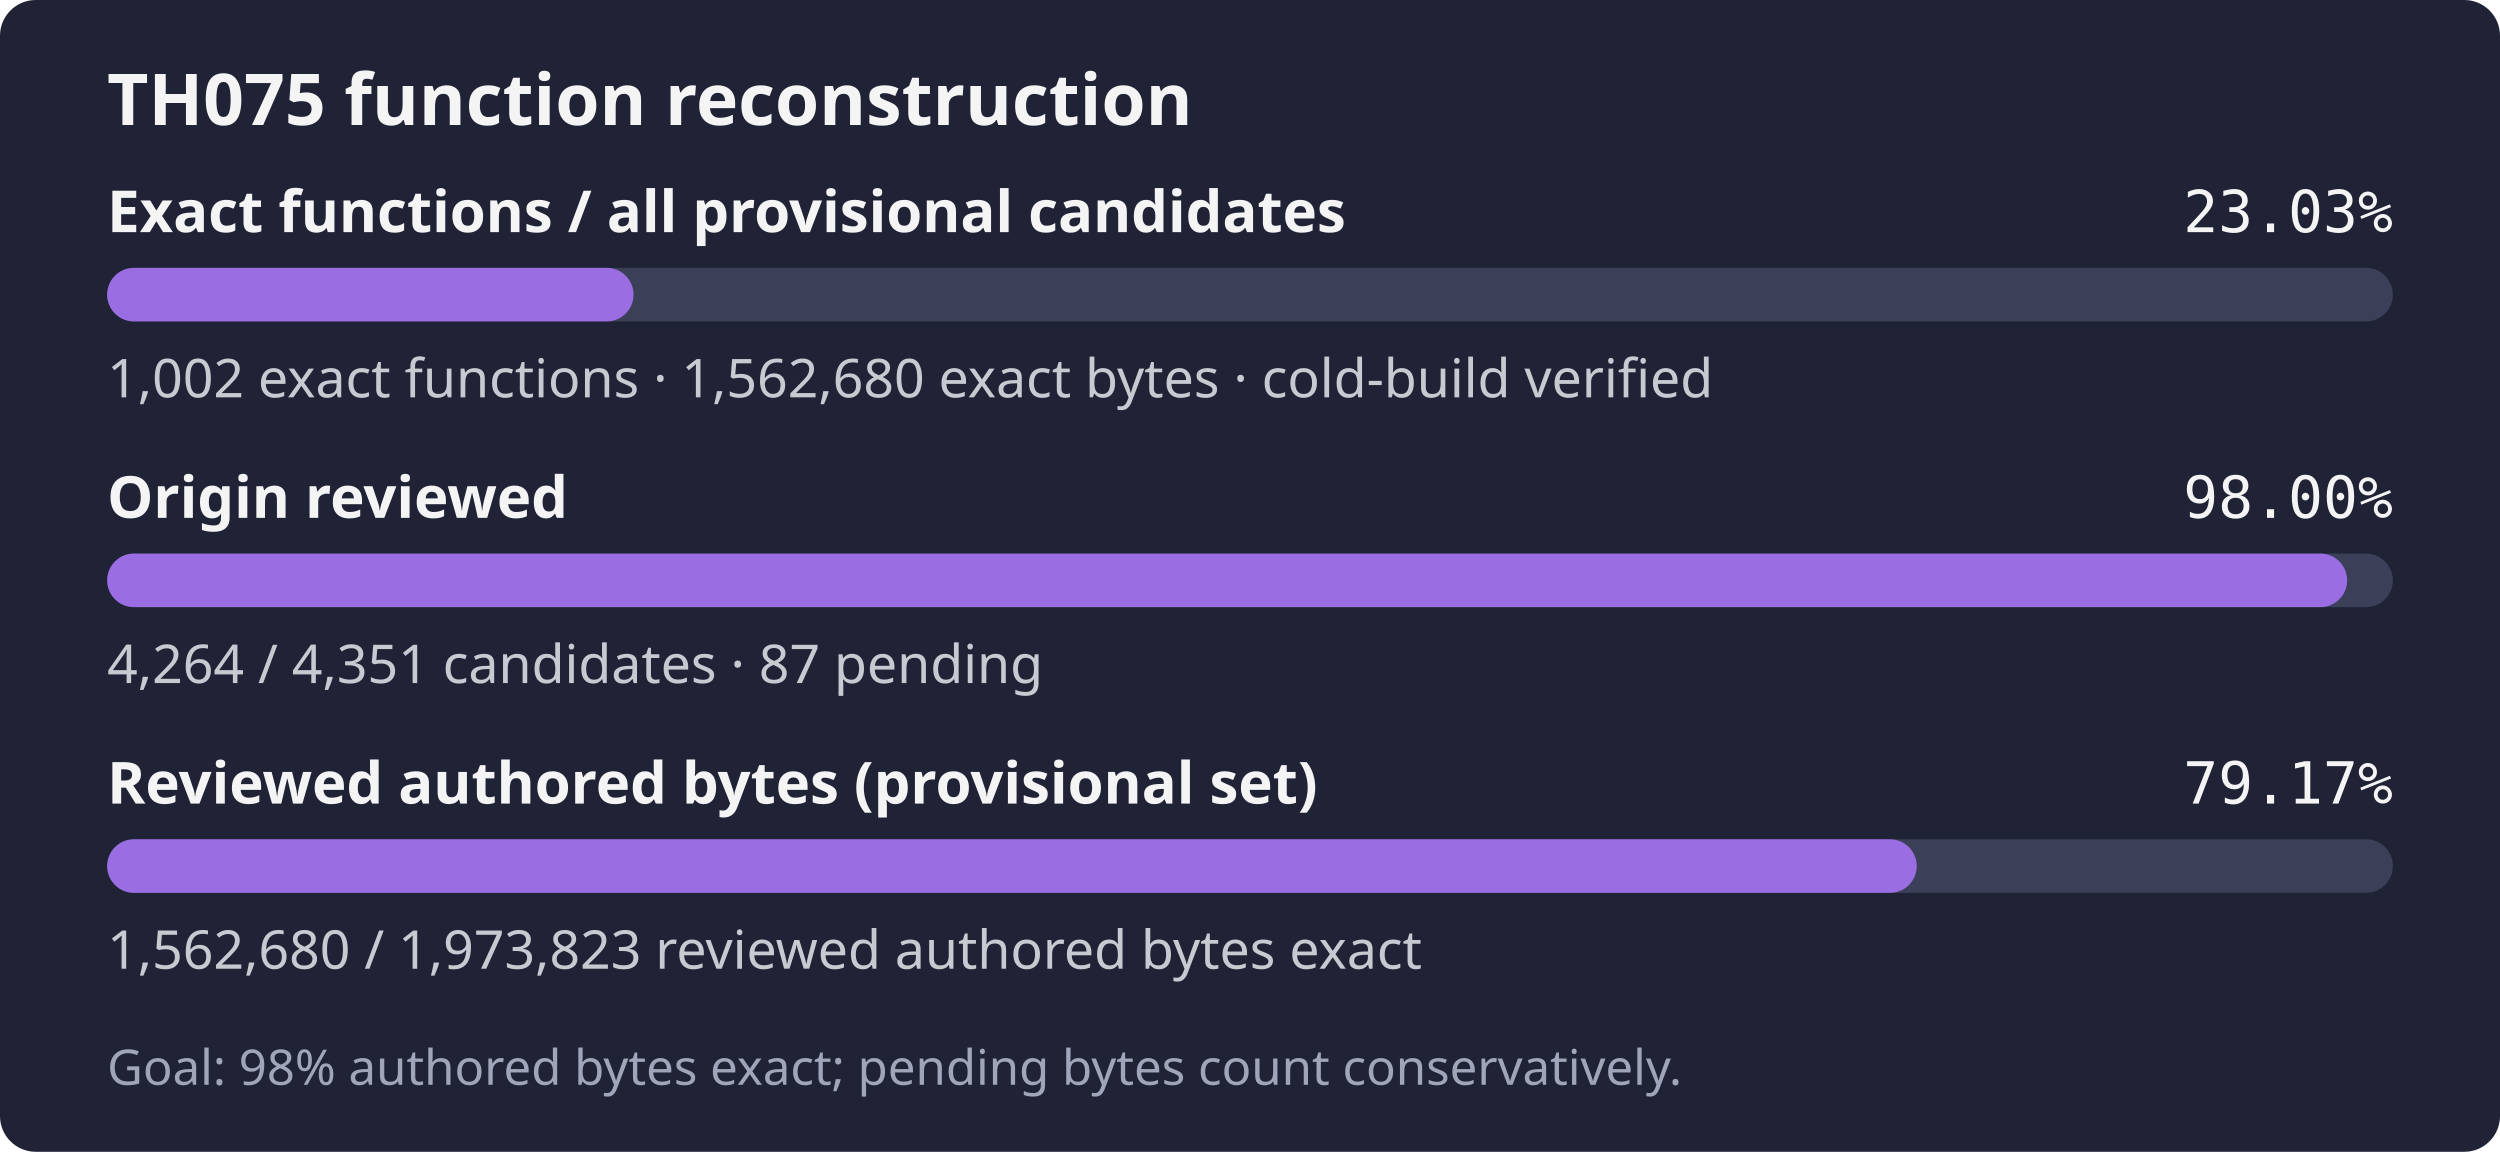
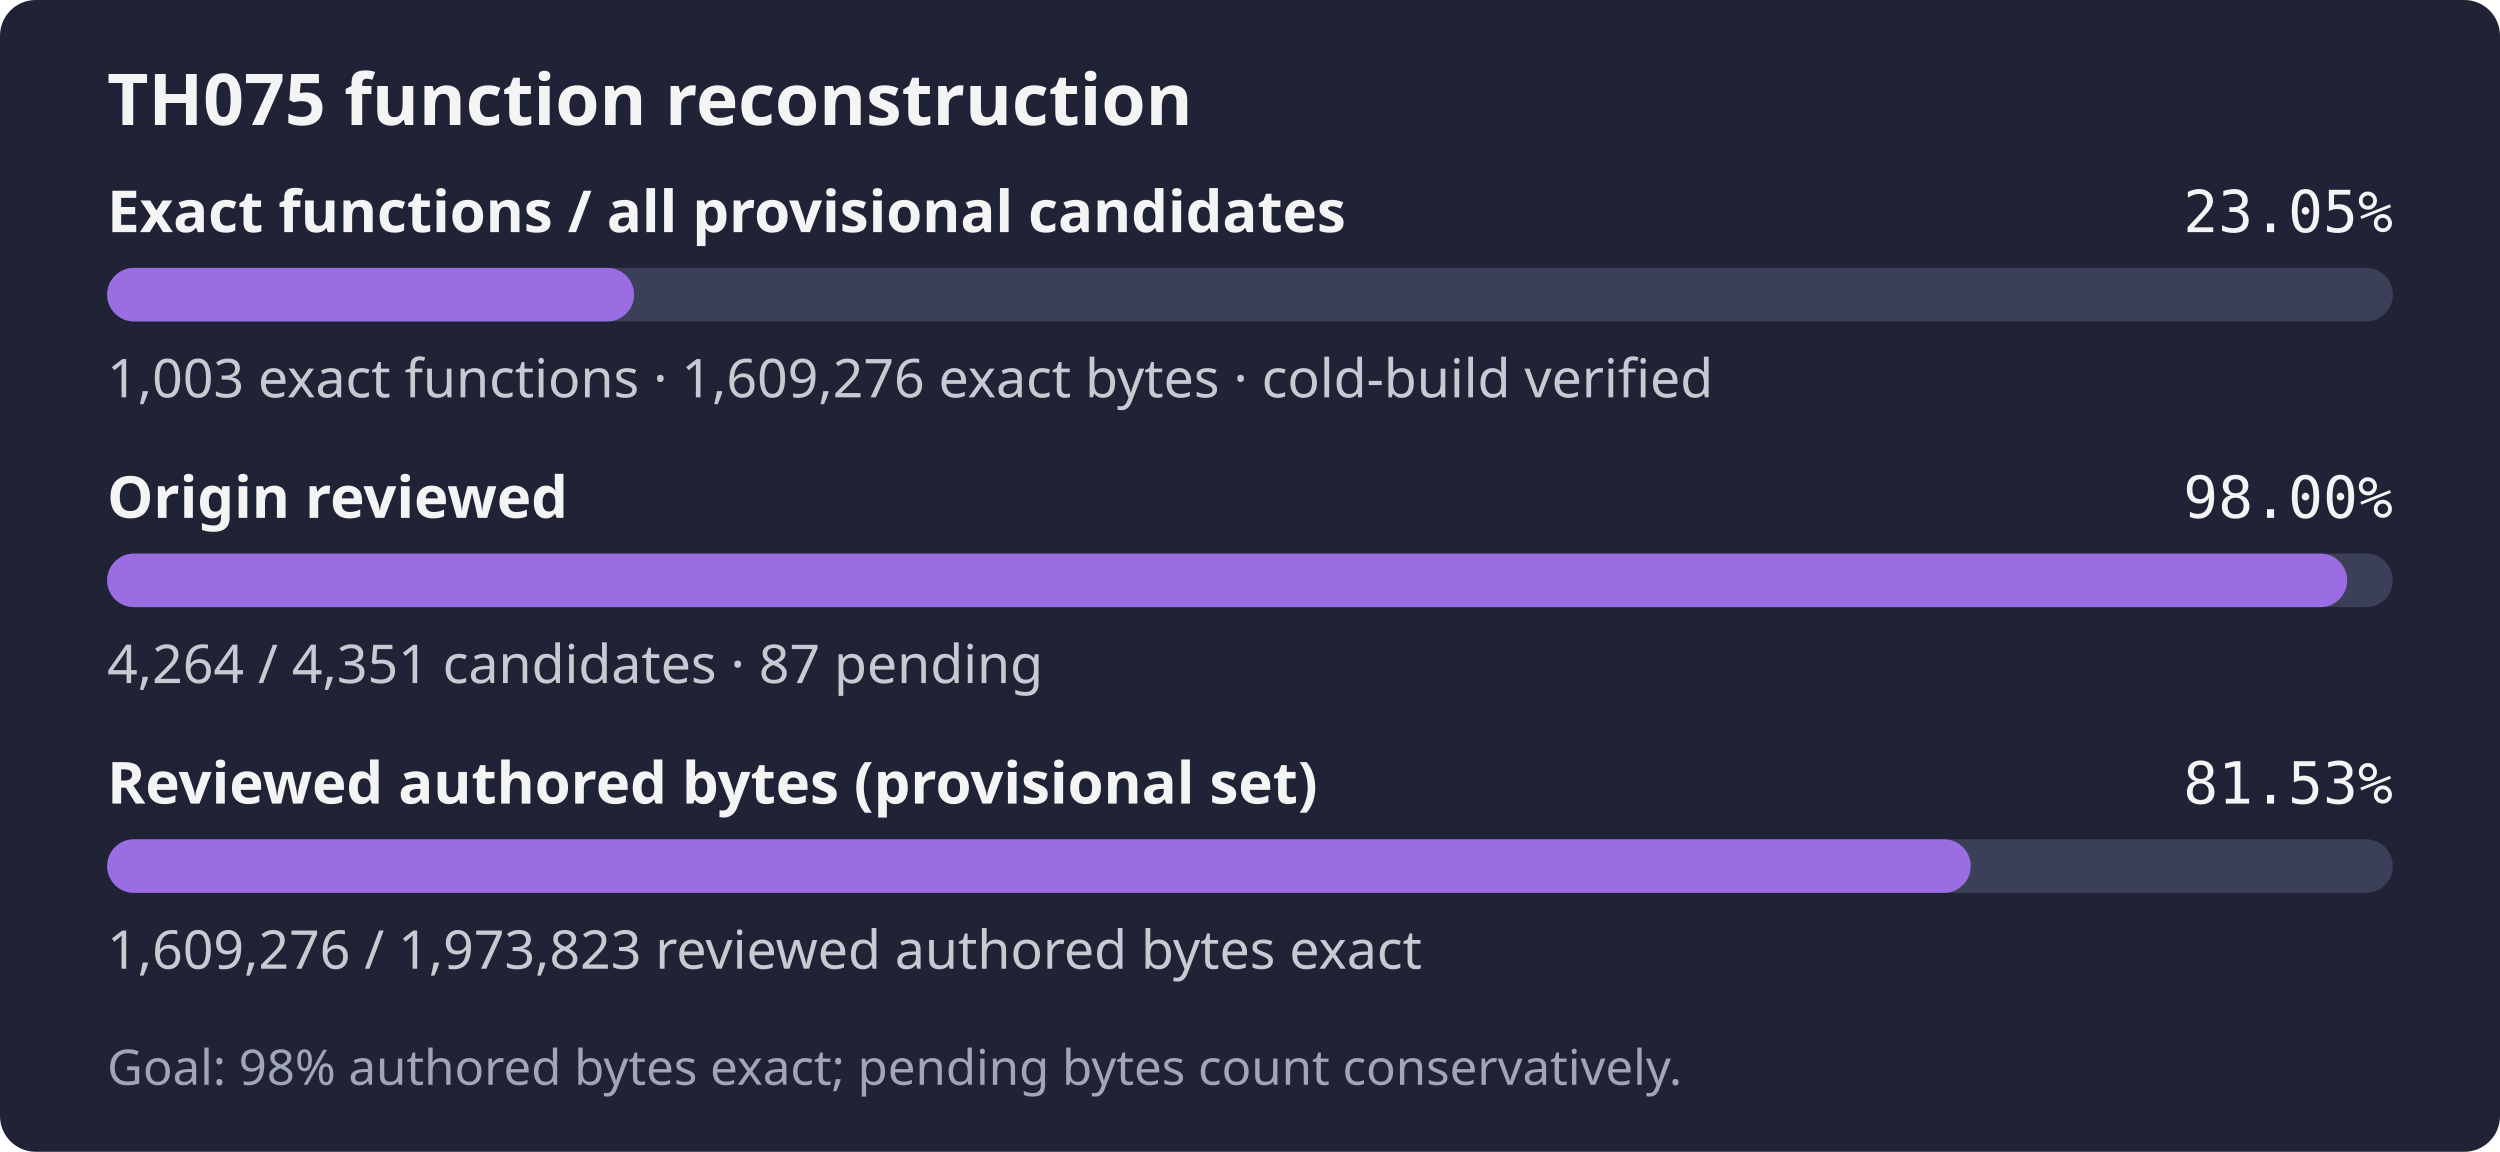
- <svg xmlns="http://www.w3.org/2000/svg" width="560" height="258" role="img" aria-label="TH075: 1,002 exact functions, 1,562,680 exact bytes; 4,264 of 4,351 candidates reviewed; Goal: 98% authored bytes exact; pending bytes count conservatively.">
+ <svg xmlns="http://www.w3.org/2000/svg" width="560" height="258" role="img" aria-label="TH075: 1,003 exact functions, 1,609,276 exact bytes; 4,264 of 4,351 candidates reviewed; Goal: 98% authored bytes exact; pending bytes count conservatively.">
  <rect width="560" height="258" rx="8" fill="#1f2335" />
  <text x="24" y="28" fill="#f4f4f5" font-family="sans-serif" font-size="16" font-weight="600">TH075 function reconstruction</text>
  <text x="24" y="52" fill="#f4f4f5" font-family="sans-serif" font-size="13" font-weight="600">Exact functions / all provisional candidates</text>
-   <text x="536" y="52" fill="#f4f4f5" text-anchor="end" font-family="monospace" font-size="13">23.03%</text>
+   <text x="536" y="52" fill="#f4f4f5" text-anchor="end" font-family="monospace" font-size="13">23.05%</text>
  <rect x="24" y="60" width="512" height="12" rx="6" fill="#3b4058" />
-   <rect x="24" y="60" width="117.91" height="12" rx="6" fill="#9b6de3" />
-   <text x="24" y="89" fill="#c8cad2" font-family="sans-serif" font-size="12">1,002 exact functions · 1,562,680 exact bytes · cold-build verified</text>
+   <rect x="24" y="60" width="118.03" height="12" rx="6" fill="#9b6de3" />
+   <text x="24" y="89" fill="#c8cad2" font-family="sans-serif" font-size="12">1,003 exact functions · 1,609,276 exact bytes · cold-build verified</text>
  <text x="24" y="116" fill="#f4f4f5" font-family="sans-serif" font-size="13" font-weight="600">Origin reviewed</text>
  <text x="536" y="116" fill="#f4f4f5" text-anchor="end" font-family="monospace" font-size="13">98.00%</text>
  <rect x="24" y="124" width="512" height="12" rx="6" fill="#3b4058" />
  <rect x="24" y="124" width="501.76" height="12" rx="6" fill="#9b6de3" />
  <text x="24" y="153" fill="#c8cad2" font-family="sans-serif" font-size="12">4,264 / 4,351 candidates · 87 pending</text>
  <text x="24" y="180" fill="#f4f4f5" font-family="sans-serif" font-size="13" font-weight="600">Reviewed authored bytes (provisional set)</text>
-   <text x="536" y="180" fill="#f4f4f5" text-anchor="end" font-family="monospace" font-size="13">79.17%</text>
+   <text x="536" y="180" fill="#f4f4f5" text-anchor="end" font-family="monospace" font-size="13">81.53%</text>
  <rect x="24" y="188" width="512" height="12" rx="6" fill="#3b4058" />
-   <rect x="24" y="188" width="405.35" height="12" rx="6" fill="#9b6de3" />
-   <text x="24" y="217" fill="#c8cad2" font-family="sans-serif" font-size="12">1,562,680 / 1,973,823 reviewed authored bytes exact</text>
+   <rect x="24" y="188" width="417.44" height="12" rx="6" fill="#9b6de3" />
+   <text x="24" y="217" fill="#c8cad2" font-family="sans-serif" font-size="12">1,609,276 / 1,973,823 reviewed authored bytes exact</text>
  <text x="24" y="243" fill="#a0a5ba" font-family="sans-serif" font-size="11">Goal: 98% authored bytes exact; pending bytes count conservatively.</text>
</svg>
